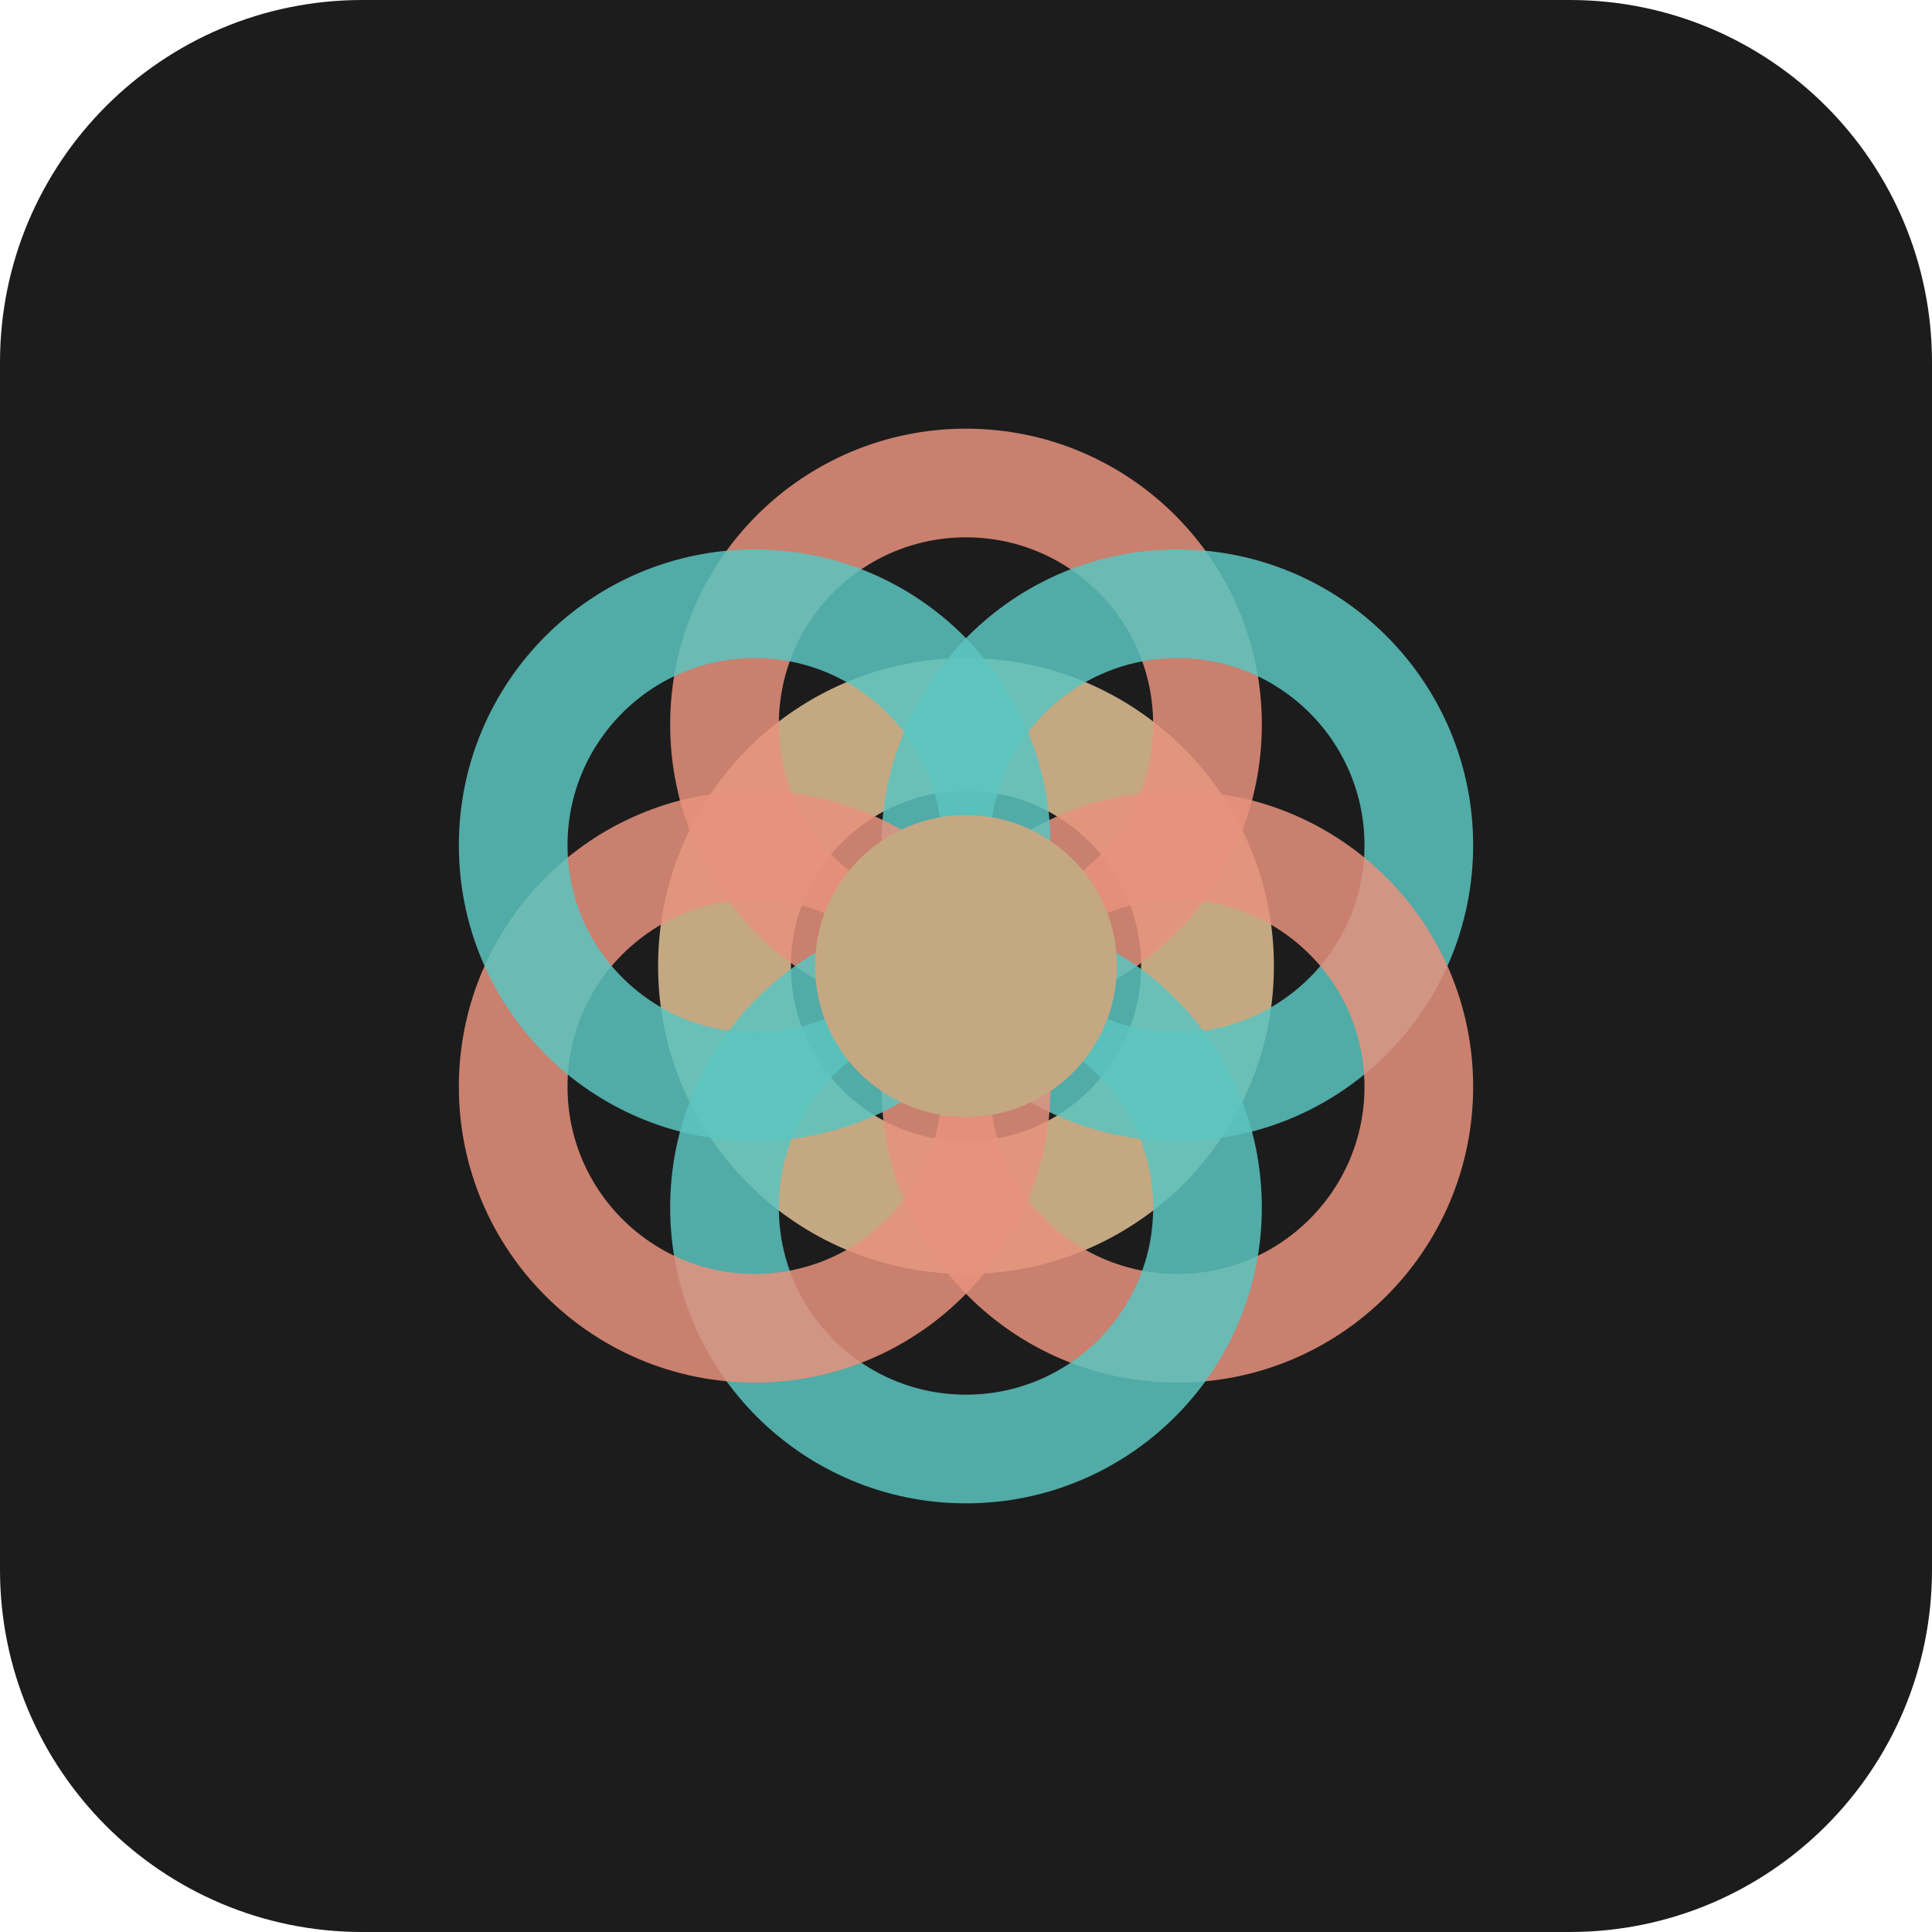
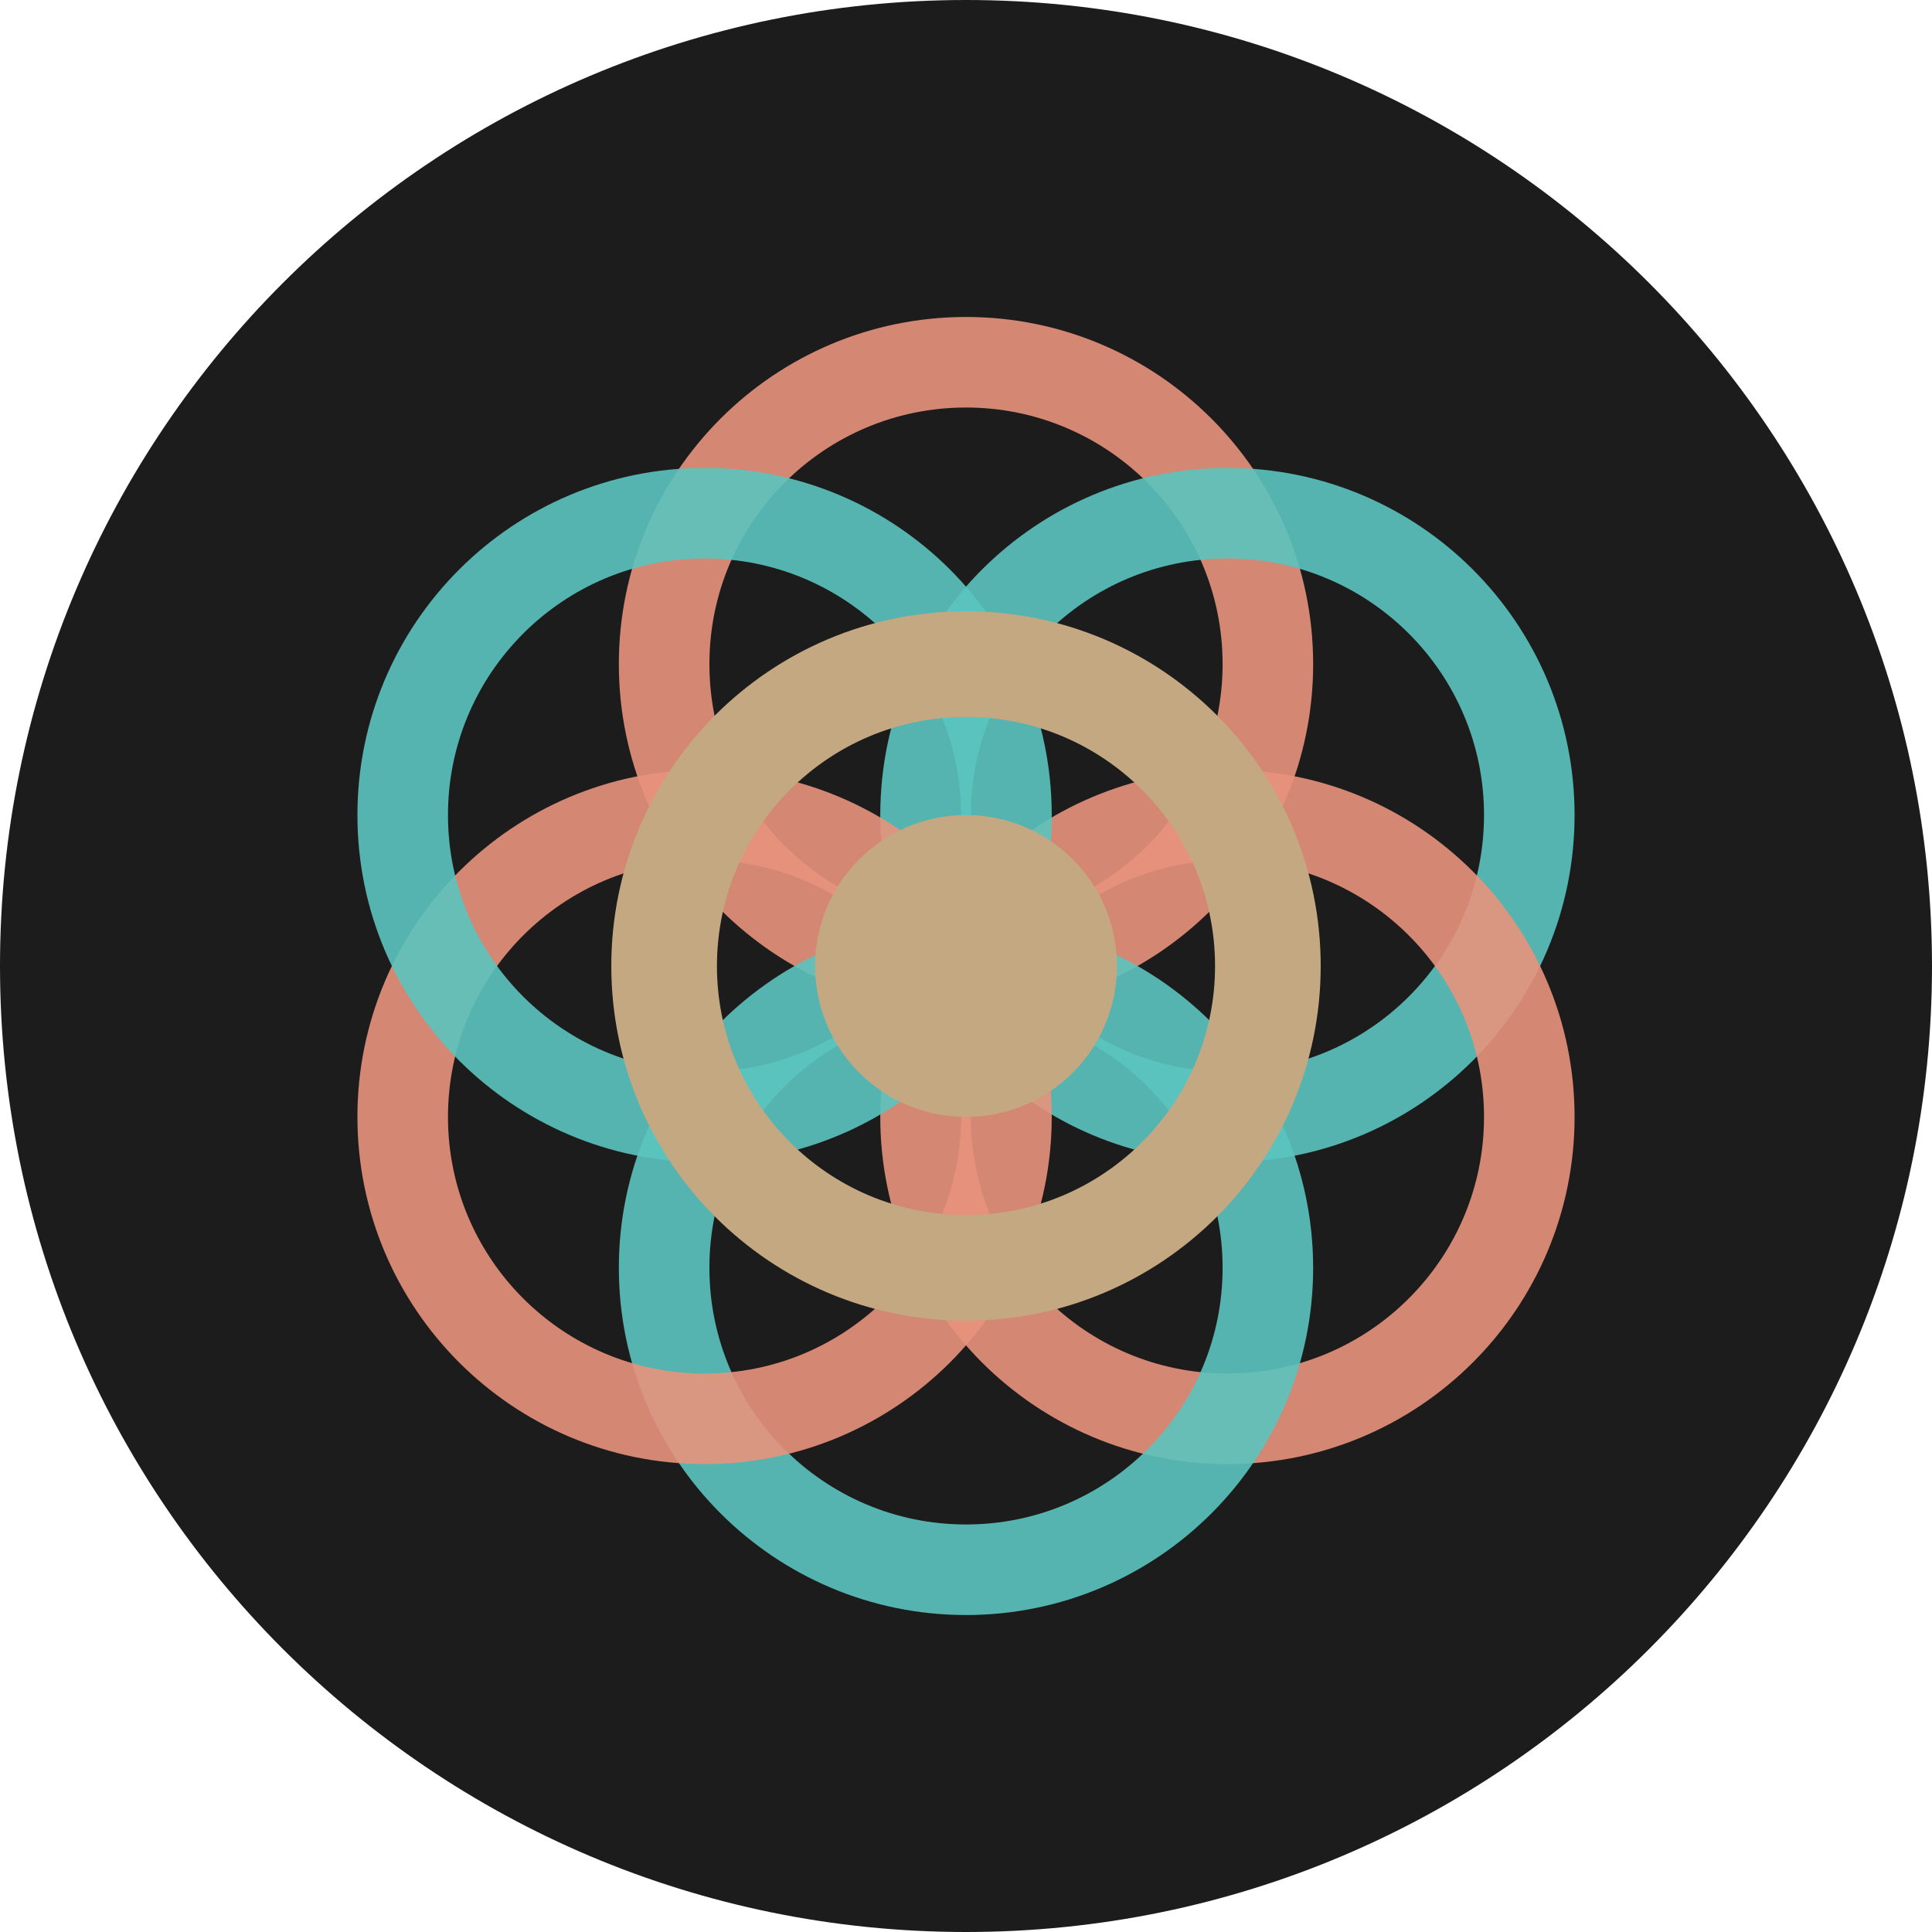
- <svg xmlns="http://www.w3.org/2000/svg" viewBox="0 0 32 32" width="32" height="32">
-   <rect width="32" height="32" rx="6" fill="#1C1C1C" />
-   <style>circle{shape-rendering:geometricPrecision}</style>
-   <circle cx="16" cy="16" r="4" fill="none" stroke="#C4A882" stroke-width="2.2" opacity="1" />
-   <circle cx="16" cy="12" r="4" fill="none" stroke="#E8927C" stroke-width="1.8" opacity="0.85" />
-   <circle cx="19.5" cy="14" r="4" fill="none" stroke="#5BC4BF" stroke-width="1.8" opacity="0.85" />
-   <circle cx="19.5" cy="18" r="4" fill="none" stroke="#E8927C" stroke-width="1.8" opacity="0.85" />
-   <circle cx="16" cy="20" r="4" fill="none" stroke="#5BC4BF" stroke-width="1.8" opacity="0.85" />
-   <circle cx="12.5" cy="18" r="4" fill="none" stroke="#E8927C" stroke-width="1.8" opacity="0.85" />
-   <circle cx="12.5" cy="14" r="4" fill="none" stroke="#5BC4BF" stroke-width="1.8" opacity="0.85" />
-   <circle cx="16" cy="16" r="2.5" fill="#C4A882" />
+ <svg xmlns="http://www.w3.org/2000/svg" viewBox="0 0 64 64" width="64" height="64">
+   <circle cx="32" cy="32" r="32" fill="#1C1C1C" />
+   <g fill="none" shape-rendering="geometricPrecision">
+     <circle cx="32" cy="22" r="10" stroke="#E8927C" stroke-width="3" opacity="0.9" />
+     <circle cx="40.66" cy="27" r="10" stroke="#5BC4BF" stroke-width="3" opacity="0.9" />
+     <circle cx="40.66" cy="37" r="10" stroke="#E8927C" stroke-width="3" opacity="0.9" />
+     <circle cx="32" cy="42" r="10" stroke="#5BC4BF" stroke-width="3" opacity="0.9" />
+     <circle cx="23.34" cy="37" r="10" stroke="#E8927C" stroke-width="3" opacity="0.9" />
+     <circle cx="23.34" cy="27" r="10" stroke="#5BC4BF" stroke-width="3" opacity="0.9" />
+     <circle cx="32" cy="32" r="10" stroke="#C4A882" stroke-width="3.5" />
+   </g>
+   <circle cx="32" cy="32" r="5" fill="#C4A882" />
</svg>
